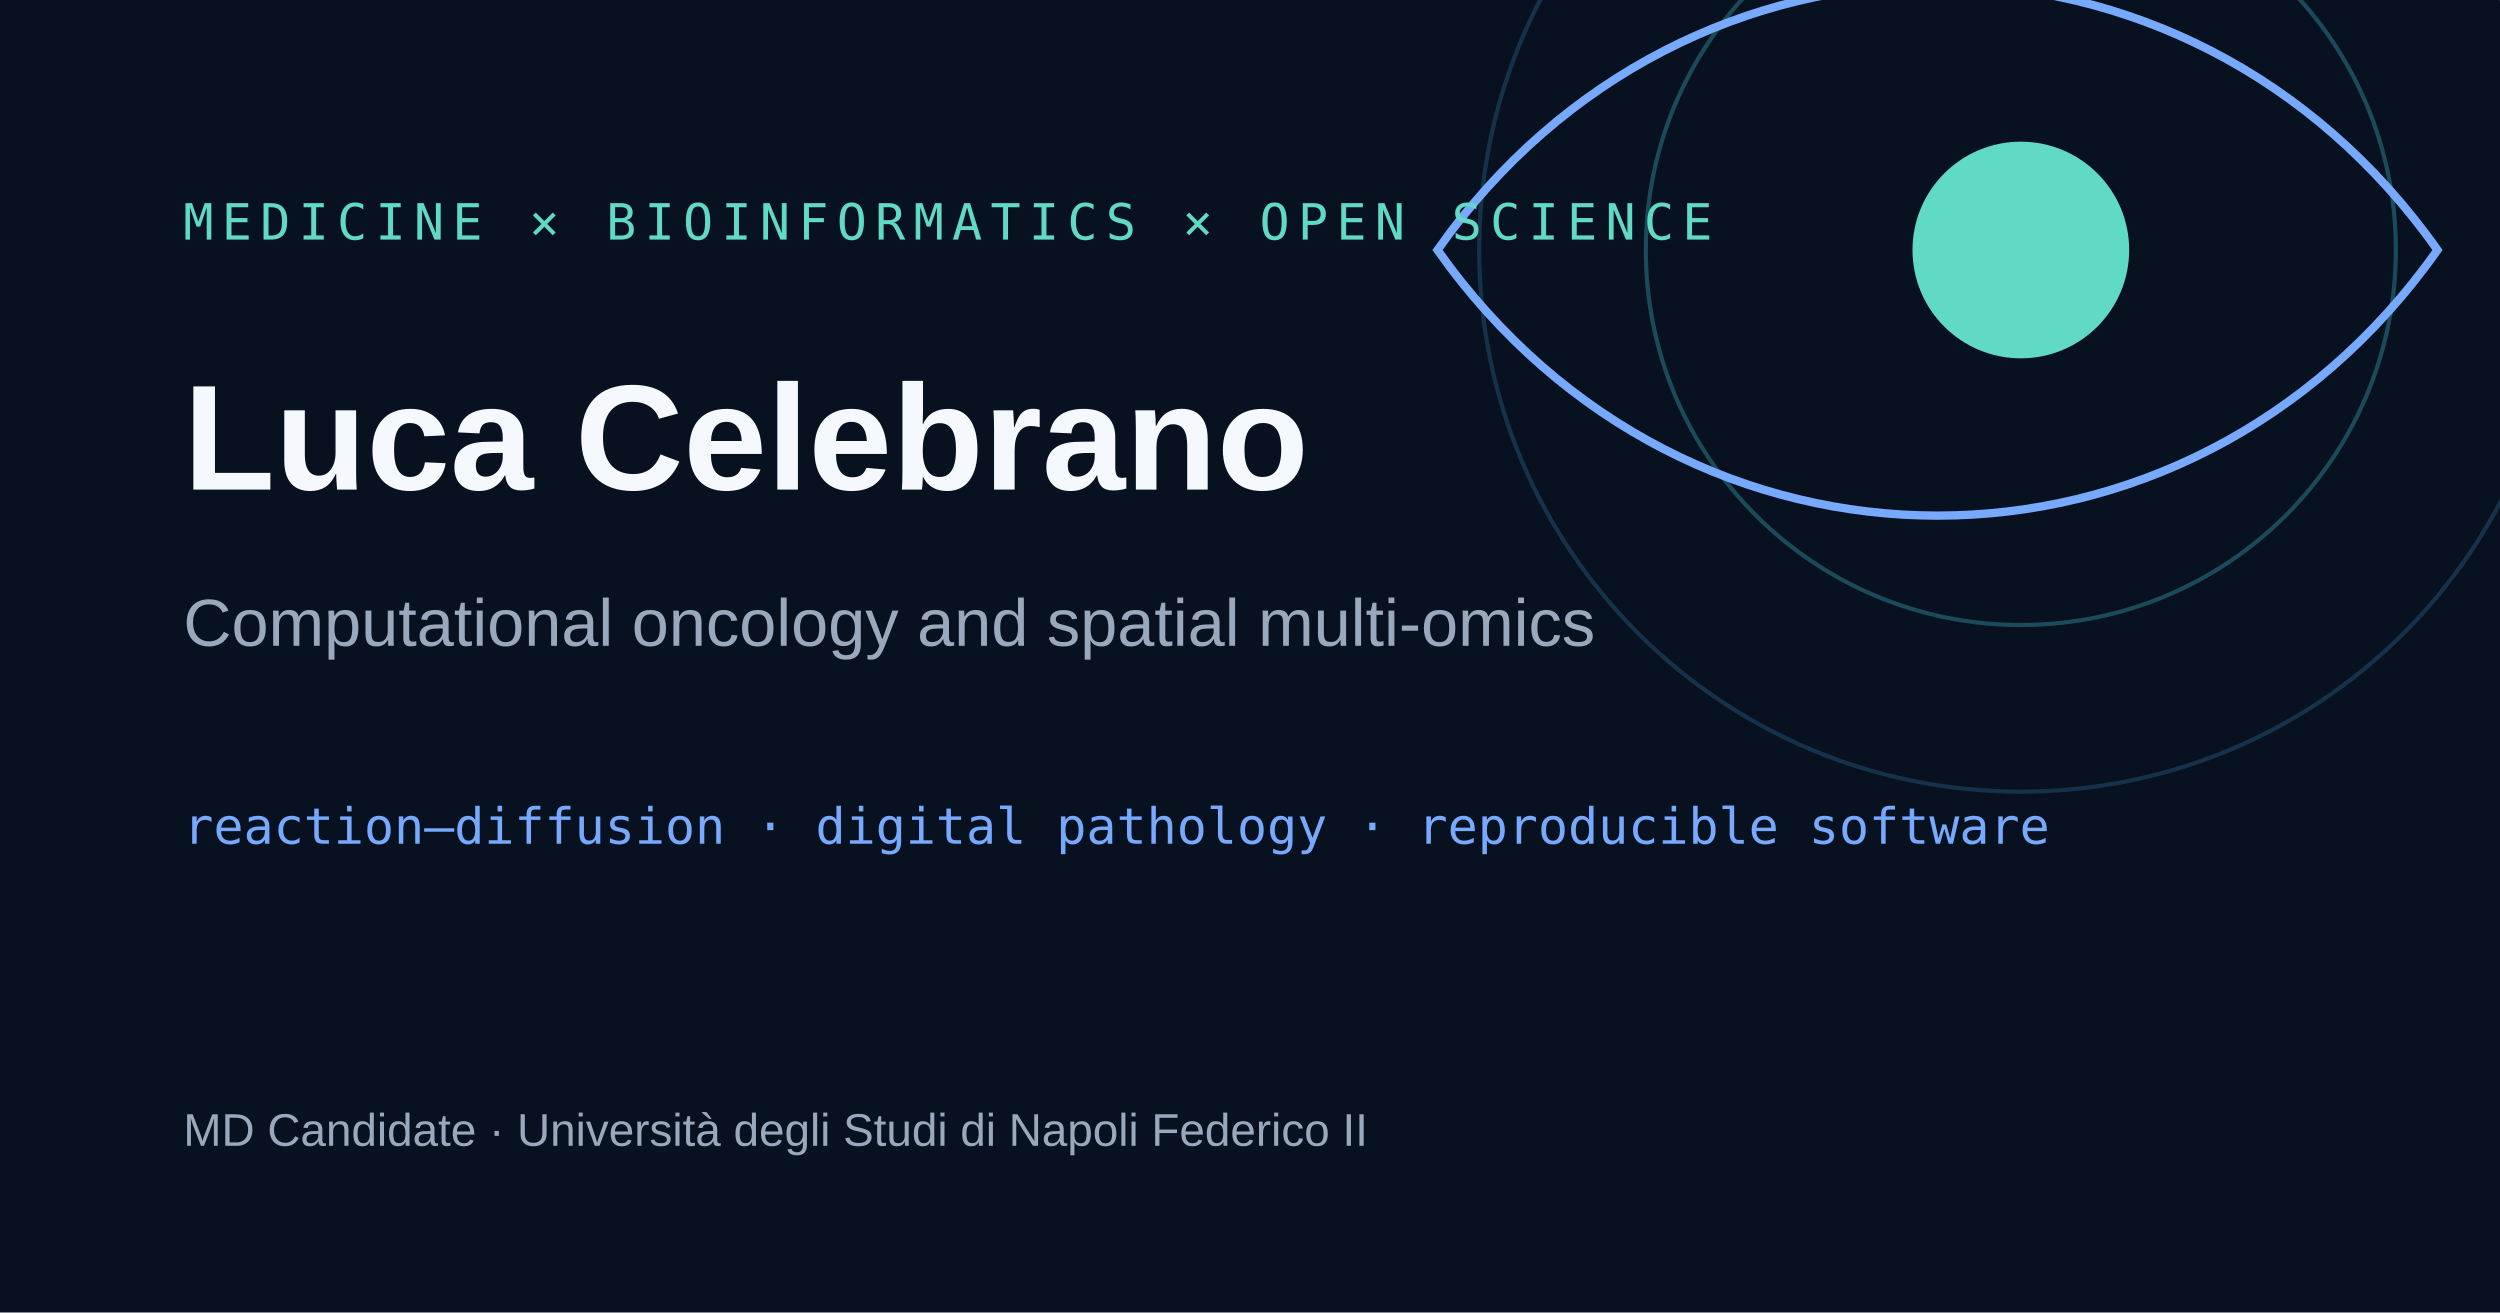
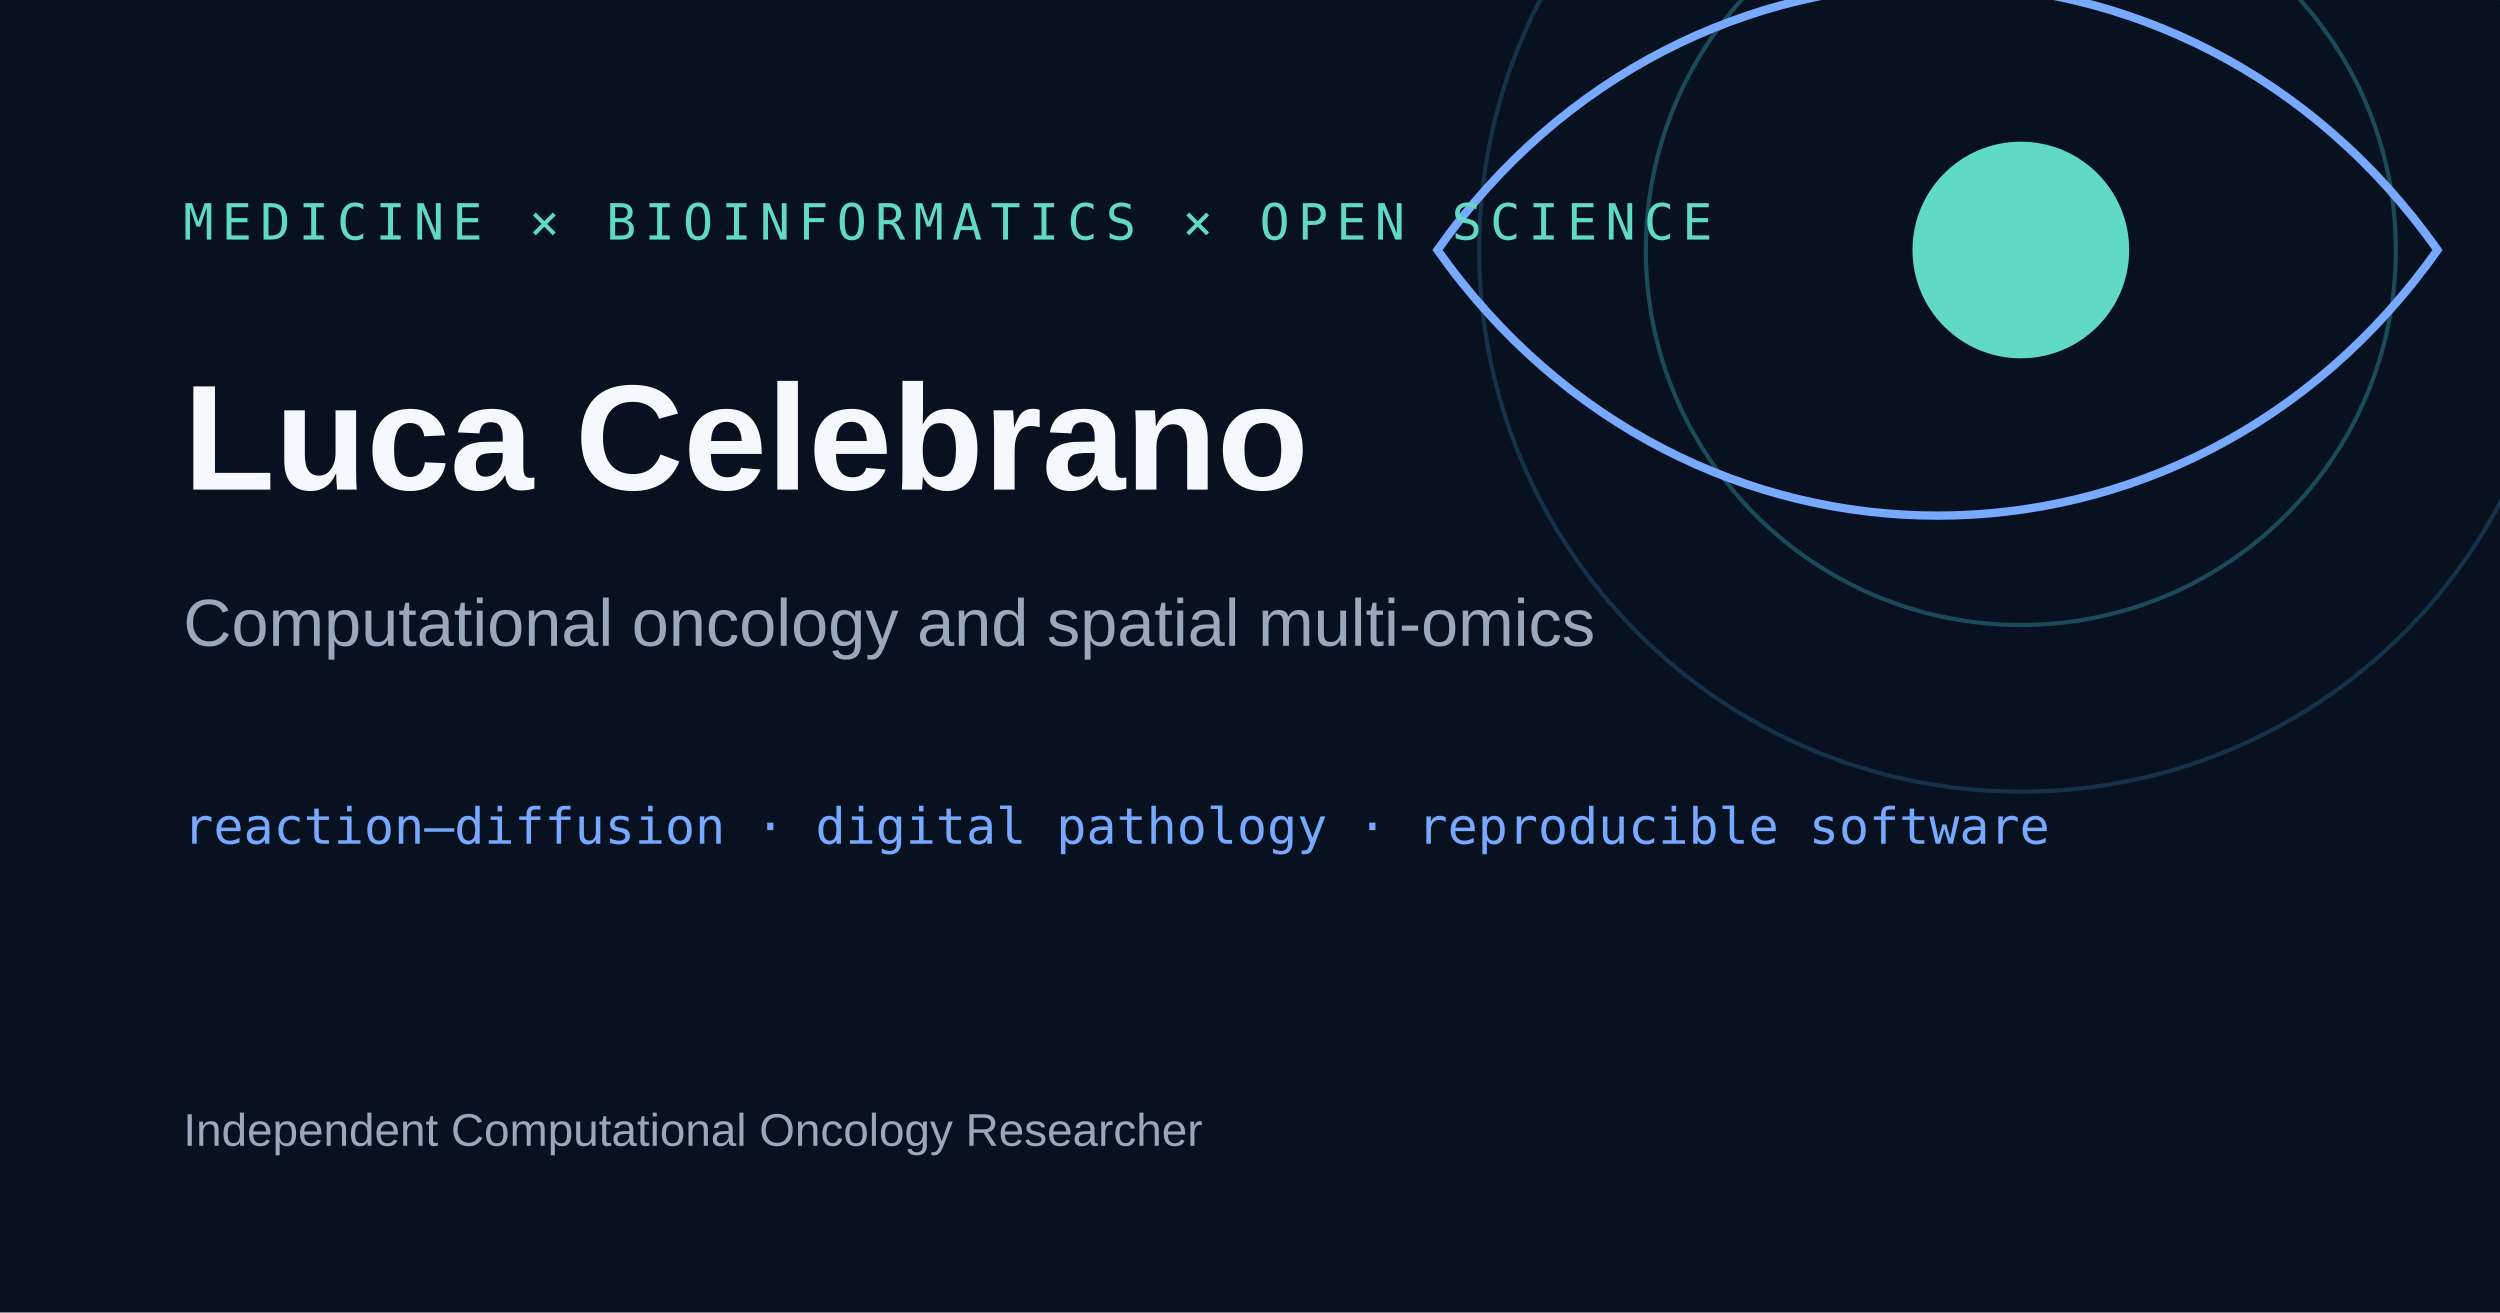
<svg xmlns="http://www.w3.org/2000/svg" width="1200" height="630" viewBox="0 0 1200 630">
  <rect width="1200" height="630" fill="#07111f" />
  <circle cx="970" cy="120" r="260" fill="none" stroke="#15324a" stroke-width="2" />
  <circle cx="970" cy="120" r="180" fill="none" stroke="#1b4a58" stroke-width="2" />
  <circle cx="970" cy="120" r="52" fill="#60d9c5" />
  <path d="M690 120c120-170 360-170 480 0-120 170-360 170-480 0Z" fill="none" stroke="#77a9ff" stroke-width="4" />
  <text x="88" y="115" fill="#60d9c5" font-family="monospace" font-size="24" letter-spacing="4">MEDICINE × BIOINFORMATICS × OPEN SCIENCE</text>
  <text x="88" y="235" fill="#f5f8fc" font-family="Arial, sans-serif" font-size="72" font-weight="700">Luca Celebrano</text>
  <text x="88" y="310" fill="#9aa8bb" font-family="Arial, sans-serif" font-size="32">Computational oncology and spatial multi-omics</text>
  <text x="88" y="405" fill="#77a9ff" font-family="monospace" font-size="24">reaction–diffusion · digital pathology · reproducible software</text>
-   <text x="88" y="550" fill="#9aa8bb" font-family="Arial, sans-serif" font-size="22">MD Candidate · Università degli Studi di Napoli Federico II</text>
+   <text x="88" y="550" fill="#9aa8bb" font-family="Arial, sans-serif" font-size="22">Independent Computational Oncology Researcher</text>
</svg>
